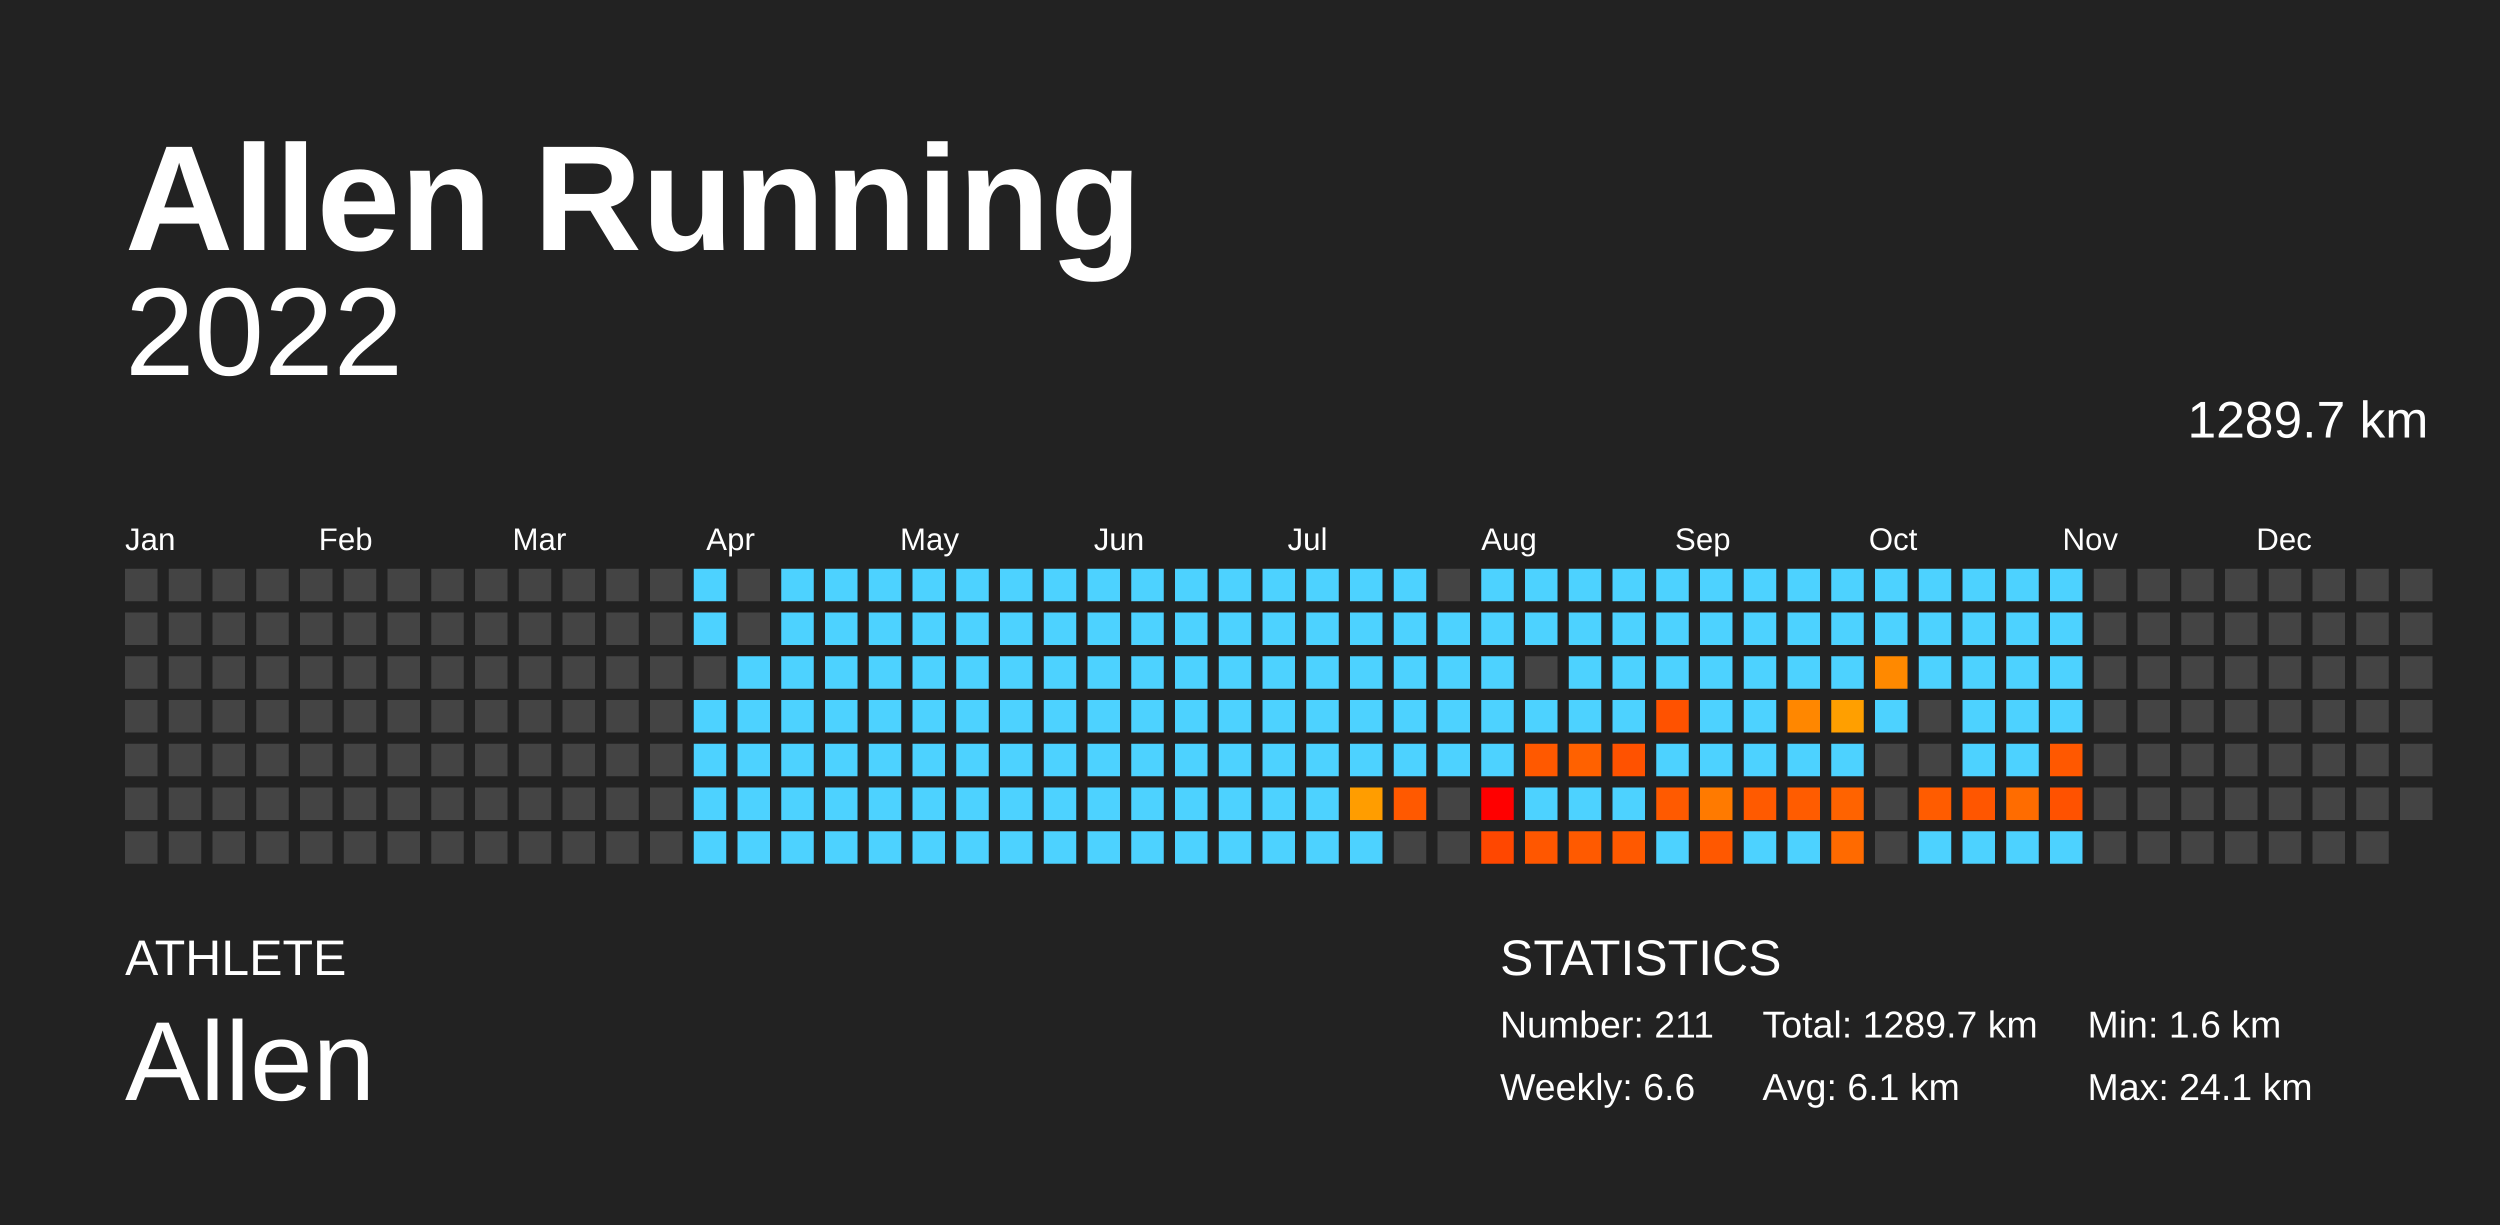
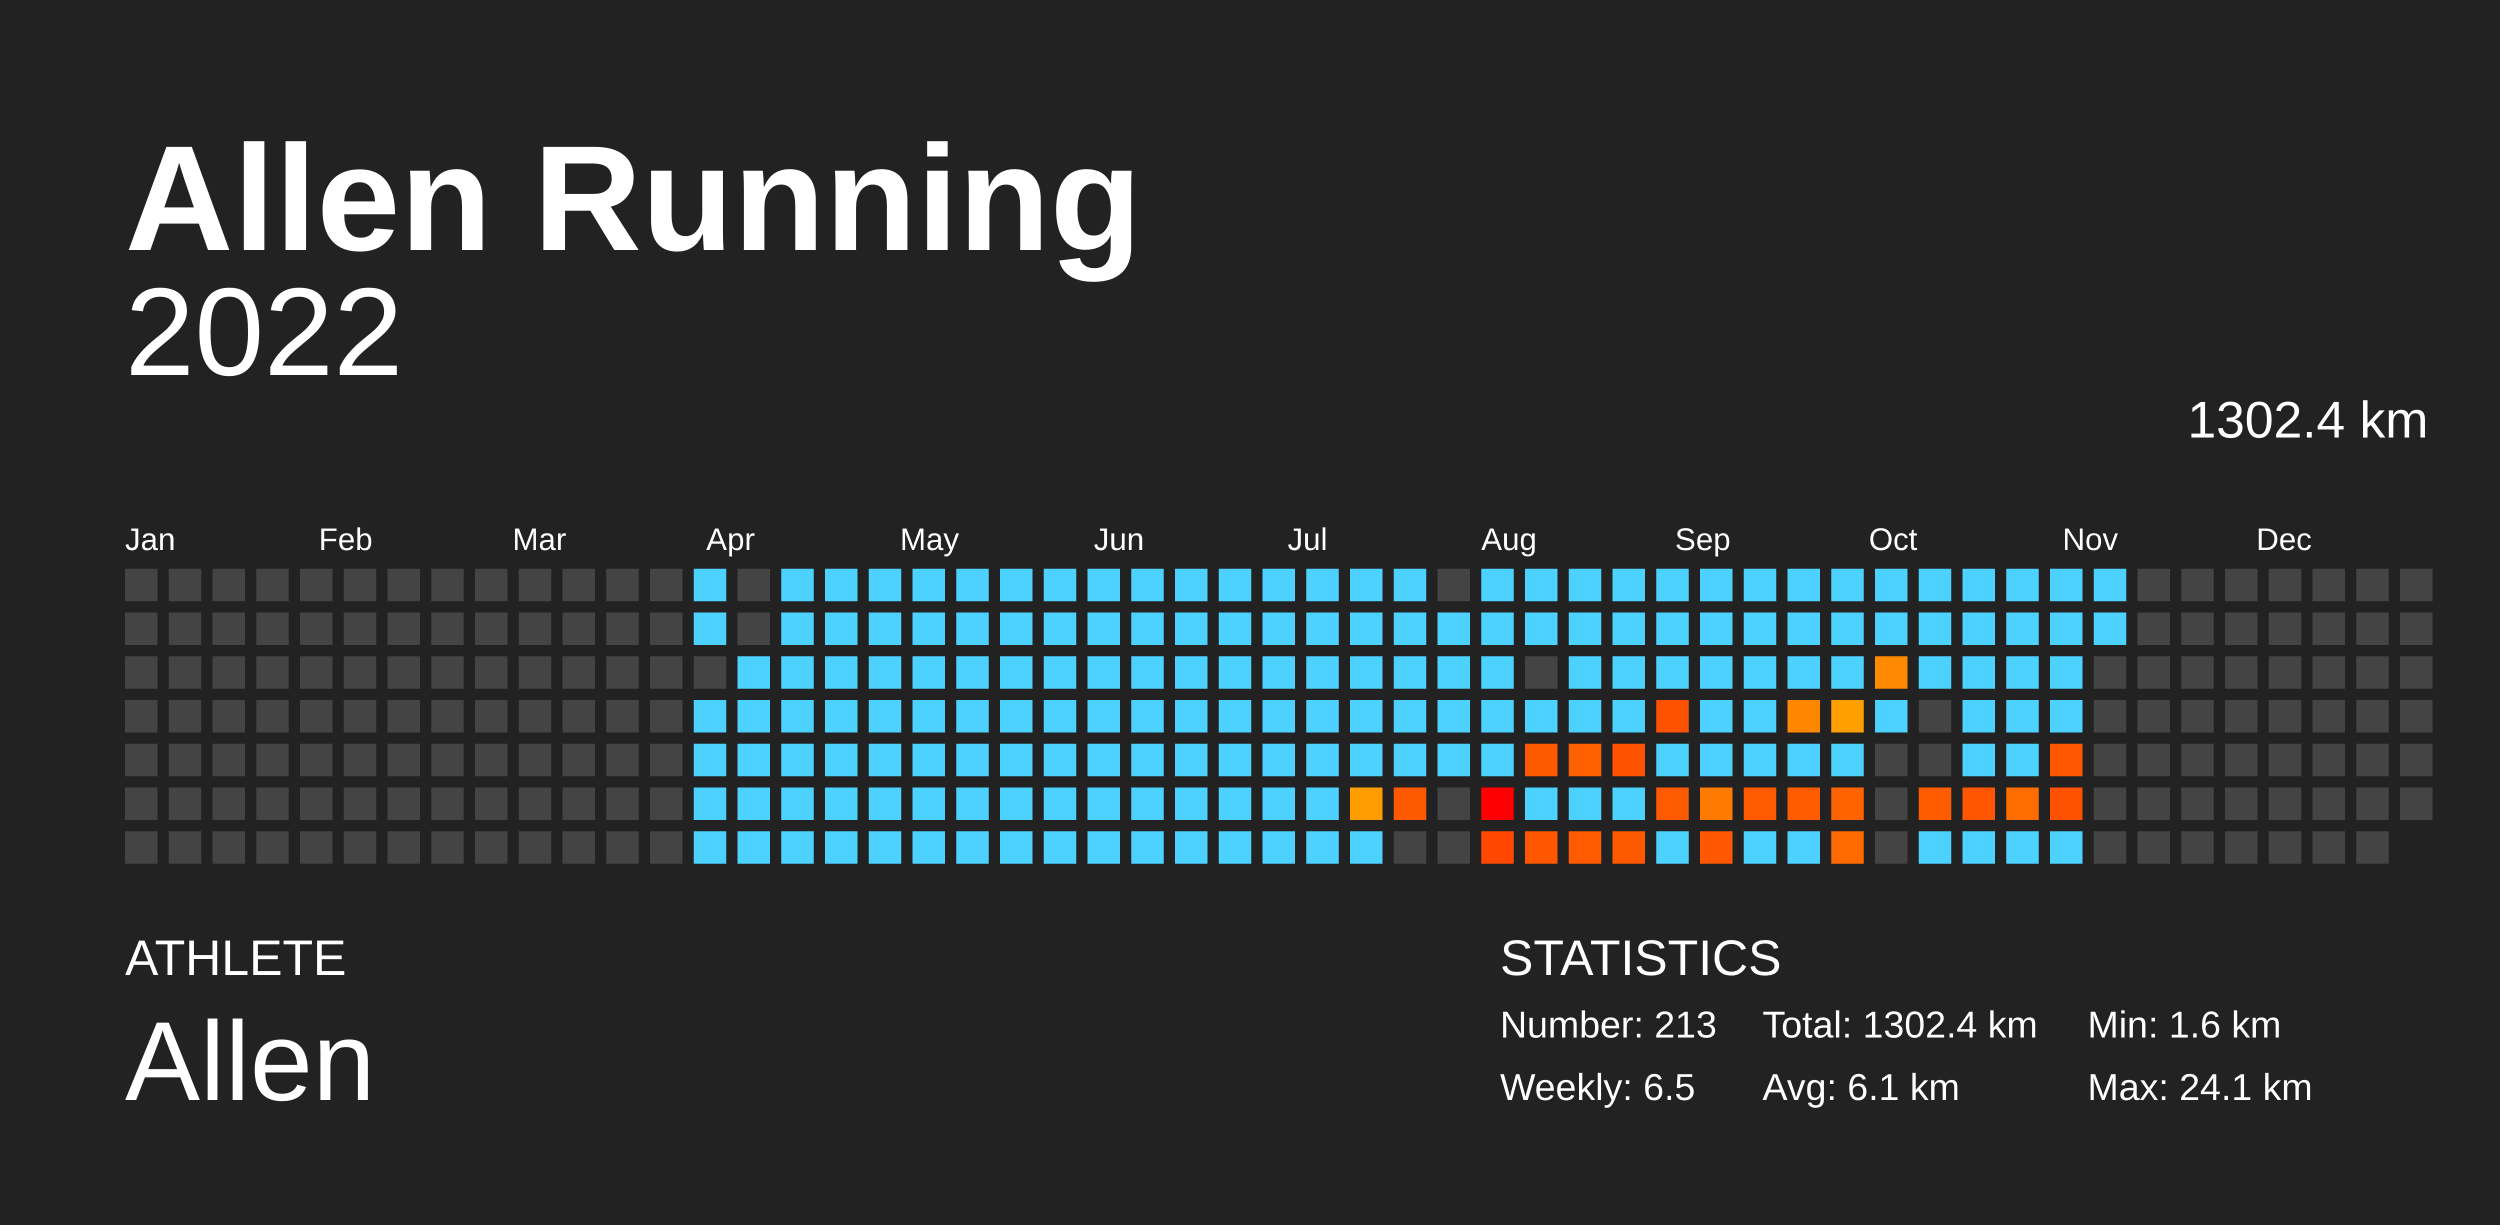
<svg xmlns="http://www.w3.org/2000/svg" baseProfile="full" height="98mm" version="1.1" viewBox="0,0,200,98" width="200mm">
  <defs />
  <rect fill="#222222" height="98" width="200" x="0" y="0" />
  <text fill="#FFFFFF" style="font-size:12px; font-family:Arial; font-weight:bold;" x="10" y="20">Allen Running</text>
  <text fill="#FFFFFF" style="font-size:4px; font-family:Arial" x="10" y="78">ATHLETE</text>
  <text fill="#FFFFFF" style="font-size:9px; font-family:Arial" x="10" y="88">Allen</text>
  <text fill="#FFFFFF" style="font-size:4px; font-family:Arial" x="120" y="78">STATISTICS</text>
-   <text fill="#FFFFFF" style="font-size:3px; font-family:Arial" x="120" y="83">Number: 211</text>
-   <text fill="#FFFFFF" style="font-size:3px; font-family:Arial" x="120" y="88">Weekly: 6.6</text>
-   <text fill="#FFFFFF" style="font-size:3px; font-family:Arial" x="141" y="83">Total: 1289.7 km</text>
+   <text fill="#FFFFFF" style="font-size:3px; font-family:Arial" x="120" y="83">Number: 213</text>
+   <text fill="#FFFFFF" style="font-size:3px; font-family:Arial" x="120" y="88">Weekly: 6.5</text>
+   <text fill="#FFFFFF" style="font-size:3px; font-family:Arial" x="141" y="83">Total: 1302.4 km</text>
  <text fill="#FFFFFF" style="font-size:3px; font-family:Arial" x="141" y="88">Avg: 6.1 km</text>
  <text fill="#FFFFFF" style="font-size:3px; font-family:Arial" x="167" y="83">Min: 1.6 km</text>
  <text fill="#FFFFFF" style="font-size:3px; font-family:Arial" x="167" y="88">Max: 24.1 km</text>
  <text alignment-baseline="hanging" fill="#FFFFFF" style="font-size:10.0px; font-family:Arial;" x="10" y="30">2022</text>
-   <text alignment-baseline="hanging" fill="#FFFFFF" style="font-size:4.125px; font-family:Arial;" x="175" y="35">1289.7 km</text>
+   <text alignment-baseline="hanging" fill="#FFFFFF" style="font-size:4.125px; font-family:Arial;" x="175" y="35">1302.4 km</text>
  <text fill="#FFFFFF" style="font-size:2.5px; font-family:Arial" x="10.0" y="44">Jan</text>
  <text fill="#FFFFFF" style="font-size:2.5px; font-family:Arial" x="25.5" y="44">Feb</text>
  <text fill="#FFFFFF" style="font-size:2.5px; font-family:Arial" x="41.0" y="44">Mar</text>
  <text fill="#FFFFFF" style="font-size:2.5px; font-family:Arial" x="56.5" y="44">Apr</text>
  <text fill="#FFFFFF" style="font-size:2.5px; font-family:Arial" x="72.0" y="44">May</text>
  <text fill="#FFFFFF" style="font-size:2.5px; font-family:Arial" x="87.5" y="44">Jun</text>
  <text fill="#FFFFFF" style="font-size:2.5px; font-family:Arial" x="103.0" y="44">Jul</text>
  <text fill="#FFFFFF" style="font-size:2.5px; font-family:Arial" x="118.5" y="44">Aug</text>
  <text fill="#FFFFFF" style="font-size:2.5px; font-family:Arial" x="134.0" y="44">Sep</text>
  <text fill="#FFFFFF" style="font-size:2.5px; font-family:Arial" x="149.5" y="44">Oct</text>
  <text fill="#FFFFFF" style="font-size:2.5px; font-family:Arial" x="165.0" y="44">Nov</text>
  <text fill="#FFFFFF" style="font-size:2.5px; font-family:Arial" x="180.5" y="44">Dec</text>
  <rect fill="#444444" height="2.6" width="2.6" x="10.0" y="45.5" />
  <rect fill="#444444" height="2.6" width="2.6" x="10.0" y="49.0" />
  <rect fill="#444444" height="2.6" width="2.6" x="10.0" y="52.5" />
  <rect fill="#444444" height="2.6" width="2.6" x="10.0" y="56.0" />
  <rect fill="#444444" height="2.6" width="2.6" x="10.0" y="59.5" />
  <rect fill="#444444" height="2.6" width="2.6" x="10.0" y="63.0" />
  <rect fill="#444444" height="2.6" width="2.6" x="10.0" y="66.5" />
  <rect fill="#444444" height="2.6" width="2.6" x="13.5" y="45.5" />
  <rect fill="#444444" height="2.6" width="2.6" x="13.5" y="49.0" />
  <rect fill="#444444" height="2.6" width="2.6" x="13.5" y="52.5" />
  <rect fill="#444444" height="2.6" width="2.6" x="13.5" y="56.0" />
  <rect fill="#444444" height="2.6" width="2.6" x="13.5" y="59.5" />
  <rect fill="#444444" height="2.6" width="2.6" x="13.5" y="63.0" />
  <rect fill="#444444" height="2.6" width="2.6" x="13.5" y="66.5" />
  <rect fill="#444444" height="2.6" width="2.6" x="17.0" y="45.5" />
  <rect fill="#444444" height="2.6" width="2.6" x="17.0" y="49.0" />
  <rect fill="#444444" height="2.6" width="2.6" x="17.0" y="52.5" />
  <rect fill="#444444" height="2.6" width="2.6" x="17.0" y="56.0" />
  <rect fill="#444444" height="2.6" width="2.6" x="17.0" y="59.5" />
  <rect fill="#444444" height="2.6" width="2.6" x="17.0" y="63.0" />
  <rect fill="#444444" height="2.6" width="2.6" x="17.0" y="66.5" />
  <rect fill="#444444" height="2.6" width="2.6" x="20.5" y="45.5" />
  <rect fill="#444444" height="2.6" width="2.6" x="20.5" y="49.0" />
  <rect fill="#444444" height="2.6" width="2.6" x="20.5" y="52.5" />
  <rect fill="#444444" height="2.6" width="2.6" x="20.5" y="56.0" />
  <rect fill="#444444" height="2.6" width="2.6" x="20.5" y="59.5" />
  <rect fill="#444444" height="2.6" width="2.6" x="20.5" y="63.0" />
  <rect fill="#444444" height="2.6" width="2.6" x="20.5" y="66.5" />
  <rect fill="#444444" height="2.6" width="2.6" x="24.0" y="45.5" />
  <rect fill="#444444" height="2.6" width="2.6" x="24.0" y="49.0" />
  <rect fill="#444444" height="2.6" width="2.6" x="24.0" y="52.5" />
  <rect fill="#444444" height="2.6" width="2.6" x="24.0" y="56.0" />
  <rect fill="#444444" height="2.6" width="2.6" x="24.0" y="59.5" />
  <rect fill="#444444" height="2.6" width="2.6" x="24.0" y="63.0" />
  <rect fill="#444444" height="2.6" width="2.6" x="24.0" y="66.5" />
  <rect fill="#444444" height="2.6" width="2.6" x="27.5" y="45.5" />
  <rect fill="#444444" height="2.6" width="2.6" x="27.5" y="49.0" />
  <rect fill="#444444" height="2.6" width="2.6" x="27.5" y="52.5" />
  <rect fill="#444444" height="2.6" width="2.6" x="27.5" y="56.0" />
  <rect fill="#444444" height="2.6" width="2.6" x="27.5" y="59.5" />
  <rect fill="#444444" height="2.6" width="2.6" x="27.5" y="63.0" />
  <rect fill="#444444" height="2.6" width="2.6" x="27.5" y="66.5" />
  <rect fill="#444444" height="2.6" width="2.6" x="31.0" y="45.5" />
  <rect fill="#444444" height="2.6" width="2.6" x="31.0" y="49.0" />
  <rect fill="#444444" height="2.6" width="2.6" x="31.0" y="52.5" />
  <rect fill="#444444" height="2.6" width="2.6" x="31.0" y="56.0" />
  <rect fill="#444444" height="2.6" width="2.6" x="31.0" y="59.5" />
  <rect fill="#444444" height="2.6" width="2.6" x="31.0" y="63.0" />
  <rect fill="#444444" height="2.6" width="2.6" x="31.0" y="66.5" />
  <rect fill="#444444" height="2.6" width="2.6" x="34.5" y="45.5" />
  <rect fill="#444444" height="2.6" width="2.6" x="34.5" y="49.0" />
  <rect fill="#444444" height="2.6" width="2.6" x="34.5" y="52.5" />
  <rect fill="#444444" height="2.6" width="2.6" x="34.5" y="56.0" />
  <rect fill="#444444" height="2.6" width="2.6" x="34.5" y="59.5" />
  <rect fill="#444444" height="2.6" width="2.6" x="34.5" y="63.0" />
  <rect fill="#444444" height="2.6" width="2.6" x="34.5" y="66.5" />
  <rect fill="#444444" height="2.6" width="2.6" x="38.0" y="45.5" />
  <rect fill="#444444" height="2.6" width="2.6" x="38.0" y="49.0" />
  <rect fill="#444444" height="2.6" width="2.6" x="38.0" y="52.5" />
  <rect fill="#444444" height="2.6" width="2.6" x="38.0" y="56.0" />
  <rect fill="#444444" height="2.6" width="2.6" x="38.0" y="59.5" />
  <rect fill="#444444" height="2.6" width="2.6" x="38.0" y="63.0" />
  <rect fill="#444444" height="2.6" width="2.6" x="38.0" y="66.5" />
  <rect fill="#444444" height="2.6" width="2.6" x="41.5" y="45.5" />
  <rect fill="#444444" height="2.6" width="2.6" x="41.5" y="49.0" />
  <rect fill="#444444" height="2.6" width="2.6" x="41.5" y="52.5" />
  <rect fill="#444444" height="2.6" width="2.6" x="41.5" y="56.0" />
  <rect fill="#444444" height="2.6" width="2.6" x="41.5" y="59.5" />
  <rect fill="#444444" height="2.6" width="2.6" x="41.5" y="63.0" />
  <rect fill="#444444" height="2.6" width="2.6" x="41.5" y="66.5" />
  <rect fill="#444444" height="2.6" width="2.6" x="45.0" y="45.5" />
  <rect fill="#444444" height="2.6" width="2.6" x="45.0" y="49.0" />
  <rect fill="#444444" height="2.6" width="2.6" x="45.0" y="52.5" />
  <rect fill="#444444" height="2.6" width="2.6" x="45.0" y="56.0" />
  <rect fill="#444444" height="2.6" width="2.6" x="45.0" y="59.5" />
  <rect fill="#444444" height="2.6" width="2.6" x="45.0" y="63.0" />
  <rect fill="#444444" height="2.6" width="2.6" x="45.0" y="66.5" />
  <rect fill="#444444" height="2.6" width="2.6" x="48.5" y="45.5" />
  <rect fill="#444444" height="2.6" width="2.6" x="48.5" y="49.0" />
  <rect fill="#444444" height="2.6" width="2.6" x="48.5" y="52.5" />
  <rect fill="#444444" height="2.6" width="2.6" x="48.5" y="56.0" />
  <rect fill="#444444" height="2.6" width="2.6" x="48.5" y="59.5" />
  <rect fill="#444444" height="2.6" width="2.6" x="48.5" y="63.0" />
  <rect fill="#444444" height="2.6" width="2.6" x="48.5" y="66.5" />
  <rect fill="#444444" height="2.6" width="2.6" x="52.0" y="45.5" />
  <rect fill="#444444" height="2.6" width="2.6" x="52.0" y="49.0" />
  <rect fill="#444444" height="2.6" width="2.6" x="52.0" y="52.5" />
  <rect fill="#444444" height="2.6" width="2.6" x="52.0" y="56.0" />
  <rect fill="#444444" height="2.6" width="2.6" x="52.0" y="59.5" />
  <rect fill="#444444" height="2.6" width="2.6" x="52.0" y="63.0" />
  <rect fill="#444444" height="2.6" width="2.6" x="52.0" y="66.5" />
  <rect fill="#4dd2ff" height="2.6" width="2.6" x="55.5" y="45.5" />
  <rect fill="#4dd2ff" height="2.6" width="2.6" x="55.5" y="49.0" />
  <rect fill="#444444" height="2.6" width="2.6" x="55.5" y="52.5" />
  <rect fill="#4dd2ff" height="2.6" width="2.6" x="55.5" y="56.0" />
  <rect fill="#4dd2ff" height="2.6" width="2.6" x="55.5" y="59.5" />
  <rect fill="#4dd2ff" height="2.6" width="2.6" x="55.5" y="63.0" />
  <rect fill="#4dd2ff" height="2.6" width="2.6" x="55.5" y="66.5" />
  <rect fill="#444444" height="2.6" width="2.6" x="59.0" y="45.5" />
  <rect fill="#444444" height="2.6" width="2.6" x="59.0" y="49.0" />
  <rect fill="#4dd2ff" height="2.6" width="2.6" x="59.0" y="52.5" />
  <rect fill="#4dd2ff" height="2.6" width="2.6" x="59.0" y="56.0" />
  <rect fill="#4dd2ff" height="2.6" width="2.6" x="59.0" y="59.5" />
  <rect fill="#4dd2ff" height="2.6" width="2.6" x="59.0" y="63.0" />
  <rect fill="#4dd2ff" height="2.6" width="2.6" x="59.0" y="66.5" />
  <rect fill="#4dd2ff" height="2.6" width="2.6" x="62.5" y="45.5" />
  <rect fill="#4dd2ff" height="2.6" width="2.6" x="62.5" y="49.0" />
  <rect fill="#4dd2ff" height="2.6" width="2.6" x="62.5" y="52.5" />
  <rect fill="#4dd2ff" height="2.6" width="2.6" x="62.5" y="56.0" />
  <rect fill="#4dd2ff" height="2.6" width="2.6" x="62.5" y="59.5" />
  <rect fill="#4dd2ff" height="2.6" width="2.6" x="62.5" y="63.0" />
  <rect fill="#4dd2ff" height="2.6" width="2.6" x="62.5" y="66.5" />
  <rect fill="#4dd2ff" height="2.6" width="2.6" x="66.0" y="45.5" />
  <rect fill="#4dd2ff" height="2.6" width="2.6" x="66.0" y="49.0" />
  <rect fill="#4dd2ff" height="2.6" width="2.6" x="66.0" y="52.5" />
  <rect fill="#4dd2ff" height="2.6" width="2.6" x="66.0" y="56.0" />
  <rect fill="#4dd2ff" height="2.6" width="2.6" x="66.0" y="59.5" />
  <rect fill="#4dd2ff" height="2.6" width="2.6" x="66.0" y="63.0" />
  <rect fill="#4dd2ff" height="2.6" width="2.6" x="66.0" y="66.5" />
  <rect fill="#4dd2ff" height="2.6" width="2.6" x="69.5" y="45.5" />
  <rect fill="#4dd2ff" height="2.6" width="2.6" x="69.5" y="49.0" />
  <rect fill="#4dd2ff" height="2.6" width="2.6" x="69.5" y="52.5" />
  <rect fill="#4dd2ff" height="2.6" width="2.6" x="69.5" y="56.0" />
  <rect fill="#4dd2ff" height="2.6" width="2.6" x="69.5" y="59.5" />
  <rect fill="#4dd2ff" height="2.6" width="2.6" x="69.5" y="63.0" />
  <rect fill="#4dd2ff" height="2.6" width="2.6" x="69.5" y="66.5" />
  <rect fill="#4dd2ff" height="2.6" width="2.6" x="73.0" y="45.5" />
  <rect fill="#4dd2ff" height="2.6" width="2.6" x="73.0" y="49.0" />
  <rect fill="#4dd2ff" height="2.6" width="2.6" x="73.0" y="52.5" />
  <rect fill="#4dd2ff" height="2.6" width="2.6" x="73.0" y="56.0" />
  <rect fill="#4dd2ff" height="2.6" width="2.6" x="73.0" y="59.5" />
  <rect fill="#4dd2ff" height="2.6" width="2.6" x="73.0" y="63.0" />
  <rect fill="#4dd2ff" height="2.6" width="2.6" x="73.0" y="66.5" />
  <rect fill="#4dd2ff" height="2.6" width="2.6" x="76.5" y="45.5" />
  <rect fill="#4dd2ff" height="2.6" width="2.6" x="76.5" y="49.0" />
  <rect fill="#4dd2ff" height="2.6" width="2.6" x="76.5" y="52.5" />
  <rect fill="#4dd2ff" height="2.6" width="2.6" x="76.5" y="56.0" />
  <rect fill="#4dd2ff" height="2.6" width="2.6" x="76.5" y="59.5" />
  <rect fill="#4dd2ff" height="2.6" width="2.6" x="76.5" y="63.0" />
  <rect fill="#4dd2ff" height="2.6" width="2.6" x="76.5" y="66.5" />
  <rect fill="#4dd2ff" height="2.6" width="2.6" x="80.0" y="45.5" />
  <rect fill="#4dd2ff" height="2.6" width="2.6" x="80.0" y="49.0" />
  <rect fill="#4dd2ff" height="2.6" width="2.6" x="80.0" y="52.5" />
  <rect fill="#4dd2ff" height="2.6" width="2.6" x="80.0" y="56.0" />
  <rect fill="#4dd2ff" height="2.6" width="2.6" x="80.0" y="59.5" />
  <rect fill="#4dd2ff" height="2.6" width="2.6" x="80.0" y="63.0" />
  <rect fill="#4dd2ff" height="2.6" width="2.6" x="80.0" y="66.5" />
  <rect fill="#4dd2ff" height="2.6" width="2.6" x="83.5" y="45.5" />
  <rect fill="#4dd2ff" height="2.6" width="2.6" x="83.5" y="49.0" />
  <rect fill="#4dd2ff" height="2.6" width="2.6" x="83.5" y="52.5" />
  <rect fill="#4dd2ff" height="2.6" width="2.6" x="83.5" y="56.0" />
  <rect fill="#4dd2ff" height="2.6" width="2.6" x="83.5" y="59.5" />
  <rect fill="#4dd2ff" height="2.6" width="2.6" x="83.5" y="63.0" />
  <rect fill="#4dd2ff" height="2.6" width="2.6" x="83.5" y="66.5" />
  <rect fill="#4dd2ff" height="2.6" width="2.6" x="87.0" y="45.5" />
  <rect fill="#4dd2ff" height="2.6" width="2.6" x="87.0" y="49.0" />
  <rect fill="#4dd2ff" height="2.6" width="2.6" x="87.0" y="52.5" />
  <rect fill="#4dd2ff" height="2.6" width="2.6" x="87.0" y="56.0" />
  <rect fill="#4dd2ff" height="2.6" width="2.6" x="87.0" y="59.5" />
  <rect fill="#4dd2ff" height="2.6" width="2.6" x="87.0" y="63.0" />
  <rect fill="#4dd2ff" height="2.6" width="2.6" x="87.0" y="66.5" />
  <rect fill="#4dd2ff" height="2.6" width="2.6" x="90.5" y="45.5" />
  <rect fill="#4dd2ff" height="2.6" width="2.6" x="90.5" y="49.0" />
  <rect fill="#4dd2ff" height="2.6" width="2.6" x="90.5" y="52.5" />
  <rect fill="#4dd2ff" height="2.6" width="2.6" x="90.5" y="56.0" />
  <rect fill="#4dd2ff" height="2.6" width="2.6" x="90.5" y="59.5" />
  <rect fill="#4dd2ff" height="2.6" width="2.6" x="90.5" y="63.0" />
  <rect fill="#4dd2ff" height="2.6" width="2.6" x="90.5" y="66.5" />
  <rect fill="#4dd2ff" height="2.6" width="2.6" x="94.0" y="45.5" />
  <rect fill="#4dd2ff" height="2.6" width="2.6" x="94.0" y="49.0" />
  <rect fill="#4dd2ff" height="2.6" width="2.6" x="94.0" y="52.5" />
  <rect fill="#4dd2ff" height="2.6" width="2.6" x="94.0" y="56.0" />
  <rect fill="#4dd2ff" height="2.6" width="2.6" x="94.0" y="59.5" />
  <rect fill="#4dd2ff" height="2.6" width="2.6" x="94.0" y="63.0" />
  <rect fill="#4dd2ff" height="2.6" width="2.6" x="94.0" y="66.5" />
  <rect fill="#4dd2ff" height="2.6" width="2.6" x="97.5" y="45.5" />
  <rect fill="#4dd2ff" height="2.6" width="2.6" x="97.5" y="49.0" />
  <rect fill="#4dd2ff" height="2.6" width="2.6" x="97.5" y="52.5" />
  <rect fill="#4dd2ff" height="2.6" width="2.6" x="97.5" y="56.0" />
  <rect fill="#4dd2ff" height="2.6" width="2.6" x="97.5" y="59.5" />
  <rect fill="#4dd2ff" height="2.6" width="2.6" x="97.5" y="63.0" />
  <rect fill="#4dd2ff" height="2.6" width="2.6" x="97.5" y="66.5" />
  <rect fill="#4dd2ff" height="2.6" width="2.6" x="101.0" y="45.5" />
  <rect fill="#4dd2ff" height="2.6" width="2.6" x="101.0" y="49.0" />
  <rect fill="#4dd2ff" height="2.6" width="2.6" x="101.0" y="52.5" />
  <rect fill="#4dd2ff" height="2.6" width="2.6" x="101.0" y="56.0" />
  <rect fill="#4dd2ff" height="2.6" width="2.6" x="101.0" y="59.5" />
  <rect fill="#4dd2ff" height="2.6" width="2.6" x="101.0" y="63.0" />
  <rect fill="#4dd2ff" height="2.6" width="2.6" x="101.0" y="66.5" />
  <rect fill="#4dd2ff" height="2.6" width="2.6" x="104.5" y="45.5" />
  <rect fill="#4dd2ff" height="2.6" width="2.6" x="104.5" y="49.0" />
  <rect fill="#4dd2ff" height="2.6" width="2.6" x="104.5" y="52.5" />
  <rect fill="#4dd2ff" height="2.6" width="2.6" x="104.5" y="56.0" />
  <rect fill="#4dd2ff" height="2.6" width="2.6" x="104.5" y="59.5" />
  <rect fill="#4dd2ff" height="2.6" width="2.6" x="104.5" y="63.0" />
  <rect fill="#4dd2ff" height="2.6" width="2.6" x="104.5" y="66.5" />
  <rect fill="#4dd2ff" height="2.6" width="2.6" x="108.0" y="45.5" />
  <rect fill="#4dd2ff" height="2.6" width="2.6" x="108.0" y="49.0" />
  <rect fill="#4dd2ff" height="2.6" width="2.6" x="108.0" y="52.5" />
  <rect fill="#4dd2ff" height="2.6" width="2.6" x="108.0" y="56.0" />
  <rect fill="#4dd2ff" height="2.6" width="2.6" x="108.0" y="59.5" />
  <rect fill="#ff9d00" height="2.6" width="2.6" x="108.0" y="63.0" />
  <rect fill="#4dd2ff" height="2.6" width="2.6" x="108.0" y="66.5" />
  <rect fill="#4dd2ff" height="2.6" width="2.6" x="111.5" y="45.5" />
  <rect fill="#4dd2ff" height="2.6" width="2.6" x="111.5" y="49.0" />
  <rect fill="#4dd2ff" height="2.6" width="2.6" x="111.5" y="52.5" />
  <rect fill="#4dd2ff" height="2.6" width="2.6" x="111.5" y="56.0" />
  <rect fill="#4dd2ff" height="2.6" width="2.6" x="111.5" y="59.5" />
  <rect fill="#ff5900" height="2.6" width="2.6" x="111.5" y="63.0" />
  <rect fill="#444444" height="2.6" width="2.6" x="111.5" y="66.5" />
  <rect fill="#444444" height="2.6" width="2.6" x="115.0" y="45.5" />
  <rect fill="#4dd2ff" height="2.6" width="2.6" x="115.0" y="49.0" />
  <rect fill="#4dd2ff" height="2.6" width="2.6" x="115.0" y="52.5" />
  <rect fill="#4dd2ff" height="2.6" width="2.6" x="115.0" y="56.0" />
  <rect fill="#4dd2ff" height="2.6" width="2.6" x="115.0" y="59.5" />
  <rect fill="#444444" height="2.6" width="2.6" x="115.0" y="63.0" />
  <rect fill="#444444" height="2.6" width="2.6" x="115.0" y="66.5" />
  <rect fill="#4dd2ff" height="2.6" width="2.6" x="118.5" y="45.5" />
  <rect fill="#4dd2ff" height="2.6" width="2.6" x="118.5" y="49.0" />
  <rect fill="#4dd2ff" height="2.6" width="2.6" x="118.5" y="52.5" />
  <rect fill="#4dd2ff" height="2.6" width="2.6" x="118.5" y="56.0" />
  <rect fill="#4dd2ff" height="2.6" width="2.6" x="118.5" y="59.5" />
  <rect fill="red" height="2.6" width="2.6" x="118.5" y="63.0" />
  <rect fill="#ff4700" height="2.6" width="2.6" x="118.5" y="66.5" />
  <rect fill="#4dd2ff" height="2.6" width="2.6" x="122.0" y="45.5" />
  <rect fill="#4dd2ff" height="2.6" width="2.6" x="122.0" y="49.0" />
  <rect fill="#444444" height="2.6" width="2.6" x="122.0" y="52.5" />
  <rect fill="#4dd2ff" height="2.6" width="2.6" x="122.0" y="56.0" />
  <rect fill="#ff5900" height="2.6" width="2.6" x="122.0" y="59.5" />
  <rect fill="#4dd2ff" height="2.6" width="2.6" x="122.0" y="63.0" />
  <rect fill="#ff5700" height="2.6" width="2.6" x="122.0" y="66.5" />
  <rect fill="#4dd2ff" height="2.6" width="2.6" x="125.5" y="45.5" />
  <rect fill="#4dd2ff" height="2.6" width="2.6" x="125.5" y="49.0" />
  <rect fill="#4dd2ff" height="2.6" width="2.6" x="125.5" y="52.5" />
  <rect fill="#4dd2ff" height="2.6" width="2.6" x="125.5" y="56.0" />
  <rect fill="#ff6100" height="2.6" width="2.6" x="125.5" y="59.5" />
  <rect fill="#4dd2ff" height="2.6" width="2.6" x="125.5" y="63.0" />
  <rect fill="#ff5a00" height="2.6" width="2.6" x="125.5" y="66.5" />
  <rect fill="#4dd2ff" height="2.6" width="2.6" x="129.0" y="45.5" />
  <rect fill="#4dd2ff" height="2.6" width="2.6" x="129.0" y="49.0" />
  <rect fill="#4dd2ff" height="2.6" width="2.6" x="129.0" y="52.5" />
  <rect fill="#4dd2ff" height="2.6" width="2.6" x="129.0" y="56.0" />
  <rect fill="#ff5200" height="2.6" width="2.6" x="129.0" y="59.5" />
  <rect fill="#4dd2ff" height="2.6" width="2.6" x="129.0" y="63.0" />
  <rect fill="#ff5900" height="2.6" width="2.6" x="129.0" y="66.5" />
  <rect fill="#4dd2ff" height="2.6" width="2.6" x="132.5" y="45.5" />
  <rect fill="#4dd2ff" height="2.6" width="2.6" x="132.5" y="49.0" />
  <rect fill="#4dd2ff" height="2.6" width="2.6" x="132.5" y="52.5" />
  <rect fill="#ff5200" height="2.6" width="2.6" x="132.5" y="56.0" />
  <rect fill="#4dd2ff" height="2.6" width="2.6" x="132.5" y="59.5" />
  <rect fill="#ff5a00" height="2.6" width="2.6" x="132.5" y="63.0" />
  <rect fill="#4dd2ff" height="2.6" width="2.6" x="132.5" y="66.5" />
  <rect fill="#4dd2ff" height="2.6" width="2.6" x="136.0" y="45.5" />
  <rect fill="#4dd2ff" height="2.6" width="2.6" x="136.0" y="49.0" />
  <rect fill="#4dd2ff" height="2.6" width="2.6" x="136.0" y="52.5" />
  <rect fill="#4dd2ff" height="2.6" width="2.6" x="136.0" y="56.0" />
  <rect fill="#4dd2ff" height="2.6" width="2.6" x="136.0" y="59.5" />
  <rect fill="#ff7a00" height="2.6" width="2.6" x="136.0" y="63.0" />
  <rect fill="#ff5800" height="2.6" width="2.6" x="136.0" y="66.5" />
  <rect fill="#4dd2ff" height="2.6" width="2.6" x="139.5" y="45.5" />
  <rect fill="#4dd2ff" height="2.6" width="2.6" x="139.5" y="49.0" />
  <rect fill="#4dd2ff" height="2.6" width="2.6" x="139.5" y="52.5" />
  <rect fill="#4dd2ff" height="2.6" width="2.6" x="139.5" y="56.0" />
  <rect fill="#4dd2ff" height="2.6" width="2.6" x="139.5" y="59.5" />
  <rect fill="#ff5a00" height="2.6" width="2.6" x="139.5" y="63.0" />
  <rect fill="#4dd2ff" height="2.6" width="2.6" x="139.5" y="66.5" />
  <rect fill="#4dd2ff" height="2.6" width="2.6" x="143.0" y="45.5" />
  <rect fill="#4dd2ff" height="2.6" width="2.6" x="143.0" y="49.0" />
  <rect fill="#4dd2ff" height="2.6" width="2.6" x="143.0" y="52.5" />
  <rect fill="#ff8700" height="2.6" width="2.6" x="143.0" y="56.0" />
  <rect fill="#4dd2ff" height="2.6" width="2.6" x="143.0" y="59.5" />
  <rect fill="#ff5c00" height="2.6" width="2.6" x="143.0" y="63.0" />
  <rect fill="#4dd2ff" height="2.6" width="2.6" x="143.0" y="66.5" />
  <rect fill="#4dd2ff" height="2.6" width="2.6" x="146.5" y="45.5" />
  <rect fill="#4dd2ff" height="2.6" width="2.6" x="146.5" y="49.0" />
  <rect fill="#4dd2ff" height="2.6" width="2.6" x="146.5" y="52.5" />
  <rect fill="#ff9f00" height="2.6" width="2.6" x="146.5" y="56.0" />
  <rect fill="#4dd2ff" height="2.6" width="2.6" x="146.5" y="59.5" />
  <rect fill="#ff6300" height="2.6" width="2.6" x="146.5" y="63.0" />
  <rect fill="#ff6a00" height="2.6" width="2.6" x="146.5" y="66.5" />
  <rect fill="#4dd2ff" height="2.6" width="2.6" x="150.0" y="45.5" />
  <rect fill="#4dd2ff" height="2.6" width="2.6" x="150.0" y="49.0" />
  <rect fill="#ff8900" height="2.6" width="2.6" x="150.0" y="52.5" />
  <rect fill="#4dd2ff" height="2.6" width="2.6" x="150.0" y="56.0" />
  <rect fill="#444444" height="2.6" width="2.6" x="150.0" y="59.5" />
  <rect fill="#444444" height="2.6" width="2.6" x="150.0" y="63.0" />
  <rect fill="#444444" height="2.6" width="2.6" x="150.0" y="66.5" />
  <rect fill="#4dd2ff" height="2.6" width="2.6" x="153.5" y="45.5" />
  <rect fill="#4dd2ff" height="2.6" width="2.6" x="153.5" y="49.0" />
  <rect fill="#4dd2ff" height="2.6" width="2.6" x="153.5" y="52.5" />
  <rect fill="#444444" height="2.6" width="2.6" x="153.5" y="56.0" />
  <rect fill="#444444" height="2.6" width="2.6" x="153.5" y="59.5" />
  <rect fill="#ff5c00" height="2.6" width="2.6" x="153.5" y="63.0" />
  <rect fill="#4dd2ff" height="2.6" width="2.6" x="153.5" y="66.5" />
  <rect fill="#4dd2ff" height="2.6" width="2.6" x="157.0" y="45.5" />
  <rect fill="#4dd2ff" height="2.6" width="2.6" x="157.0" y="49.0" />
  <rect fill="#4dd2ff" height="2.6" width="2.6" x="157.0" y="52.5" />
  <rect fill="#4dd2ff" height="2.6" width="2.6" x="157.0" y="56.0" />
  <rect fill="#4dd2ff" height="2.6" width="2.6" x="157.0" y="59.5" />
  <rect fill="#ff5600" height="2.6" width="2.6" x="157.0" y="63.0" />
  <rect fill="#4dd2ff" height="2.6" width="2.6" x="157.0" y="66.5" />
  <rect fill="#4dd2ff" height="2.6" width="2.6" x="160.5" y="45.5" />
  <rect fill="#4dd2ff" height="2.6" width="2.6" x="160.5" y="49.0" />
  <rect fill="#4dd2ff" height="2.6" width="2.6" x="160.5" y="52.5" />
  <rect fill="#4dd2ff" height="2.6" width="2.6" x="160.5" y="56.0" />
  <rect fill="#4dd2ff" height="2.6" width="2.6" x="160.5" y="59.5" />
  <rect fill="#ff6c00" height="2.6" width="2.6" x="160.5" y="63.0" />
  <rect fill="#4dd2ff" height="2.6" width="2.6" x="160.5" y="66.5" />
  <rect fill="#4dd2ff" height="2.6" width="2.6" x="164.0" y="45.5" />
  <rect fill="#4dd2ff" height="2.6" width="2.6" x="164.0" y="49.0" />
  <rect fill="#4dd2ff" height="2.6" width="2.6" x="164.0" y="52.5" />
  <rect fill="#4dd2ff" height="2.6" width="2.6" x="164.0" y="56.0" />
  <rect fill="#ff5800" height="2.6" width="2.6" x="164.0" y="59.5" />
  <rect fill="#ff5200" height="2.6" width="2.6" x="164.0" y="63.0" />
  <rect fill="#4dd2ff" height="2.6" width="2.6" x="164.0" y="66.5" />
-   <rect fill="#444444" height="2.6" width="2.6" x="167.5" y="45.5" />
-   <rect fill="#444444" height="2.6" width="2.6" x="167.5" y="49.0" />
+   <rect fill="#4dd2ff" height="2.6" width="2.6" x="167.5" y="45.5" />
+   <rect fill="#4dd2ff" height="2.6" width="2.6" x="167.5" y="49.0" />
  <rect fill="#444444" height="2.6" width="2.6" x="167.5" y="52.5" />
  <rect fill="#444444" height="2.6" width="2.6" x="167.5" y="56.0" />
  <rect fill="#444444" height="2.6" width="2.6" x="167.5" y="59.5" />
  <rect fill="#444444" height="2.6" width="2.6" x="167.5" y="63.0" />
  <rect fill="#444444" height="2.6" width="2.6" x="167.5" y="66.5" />
  <rect fill="#444444" height="2.6" width="2.6" x="171.0" y="45.5" />
  <rect fill="#444444" height="2.6" width="2.6" x="171.0" y="49.0" />
  <rect fill="#444444" height="2.6" width="2.6" x="171.0" y="52.5" />
  <rect fill="#444444" height="2.6" width="2.6" x="171.0" y="56.0" />
  <rect fill="#444444" height="2.6" width="2.6" x="171.0" y="59.5" />
  <rect fill="#444444" height="2.6" width="2.6" x="171.0" y="63.0" />
  <rect fill="#444444" height="2.6" width="2.6" x="171.0" y="66.5" />
  <rect fill="#444444" height="2.6" width="2.6" x="174.5" y="45.5" />
  <rect fill="#444444" height="2.6" width="2.6" x="174.5" y="49.0" />
  <rect fill="#444444" height="2.6" width="2.6" x="174.5" y="52.5" />
  <rect fill="#444444" height="2.6" width="2.6" x="174.5" y="56.0" />
  <rect fill="#444444" height="2.6" width="2.6" x="174.5" y="59.5" />
  <rect fill="#444444" height="2.6" width="2.6" x="174.5" y="63.0" />
  <rect fill="#444444" height="2.6" width="2.6" x="174.5" y="66.5" />
  <rect fill="#444444" height="2.6" width="2.6" x="178.0" y="45.5" />
  <rect fill="#444444" height="2.6" width="2.6" x="178.0" y="49.0" />
  <rect fill="#444444" height="2.6" width="2.6" x="178.0" y="52.5" />
  <rect fill="#444444" height="2.6" width="2.6" x="178.0" y="56.0" />
  <rect fill="#444444" height="2.6" width="2.6" x="178.0" y="59.5" />
  <rect fill="#444444" height="2.6" width="2.6" x="178.0" y="63.0" />
  <rect fill="#444444" height="2.6" width="2.6" x="178.0" y="66.5" />
  <rect fill="#444444" height="2.6" width="2.6" x="181.5" y="45.5" />
  <rect fill="#444444" height="2.6" width="2.6" x="181.5" y="49.0" />
  <rect fill="#444444" height="2.6" width="2.6" x="181.5" y="52.5" />
  <rect fill="#444444" height="2.6" width="2.6" x="181.5" y="56.0" />
  <rect fill="#444444" height="2.6" width="2.6" x="181.5" y="59.5" />
  <rect fill="#444444" height="2.6" width="2.6" x="181.5" y="63.0" />
  <rect fill="#444444" height="2.6" width="2.6" x="181.5" y="66.5" />
  <rect fill="#444444" height="2.6" width="2.6" x="185.0" y="45.5" />
  <rect fill="#444444" height="2.6" width="2.6" x="185.0" y="49.0" />
  <rect fill="#444444" height="2.6" width="2.6" x="185.0" y="52.5" />
  <rect fill="#444444" height="2.6" width="2.6" x="185.0" y="56.0" />
  <rect fill="#444444" height="2.6" width="2.6" x="185.0" y="59.5" />
  <rect fill="#444444" height="2.6" width="2.6" x="185.0" y="63.0" />
  <rect fill="#444444" height="2.6" width="2.6" x="185.0" y="66.5" />
  <rect fill="#444444" height="2.6" width="2.6" x="188.5" y="45.5" />
  <rect fill="#444444" height="2.6" width="2.6" x="188.5" y="49.0" />
  <rect fill="#444444" height="2.6" width="2.6" x="188.5" y="52.5" />
  <rect fill="#444444" height="2.6" width="2.6" x="188.5" y="56.0" />
  <rect fill="#444444" height="2.6" width="2.6" x="188.5" y="59.5" />
  <rect fill="#444444" height="2.6" width="2.6" x="188.5" y="63.0" />
  <rect fill="#444444" height="2.6" width="2.6" x="188.5" y="66.5" />
  <rect fill="#444444" height="2.6" width="2.6" x="192.0" y="45.5" />
  <rect fill="#444444" height="2.6" width="2.6" x="192.0" y="49.0" />
  <rect fill="#444444" height="2.6" width="2.6" x="192.0" y="52.5" />
  <rect fill="#444444" height="2.6" width="2.6" x="192.0" y="56.0" />
  <rect fill="#444444" height="2.6" width="2.6" x="192.0" y="59.5" />
  <rect fill="#444444" height="2.6" width="2.6" x="192.0" y="63.0" />
</svg>
